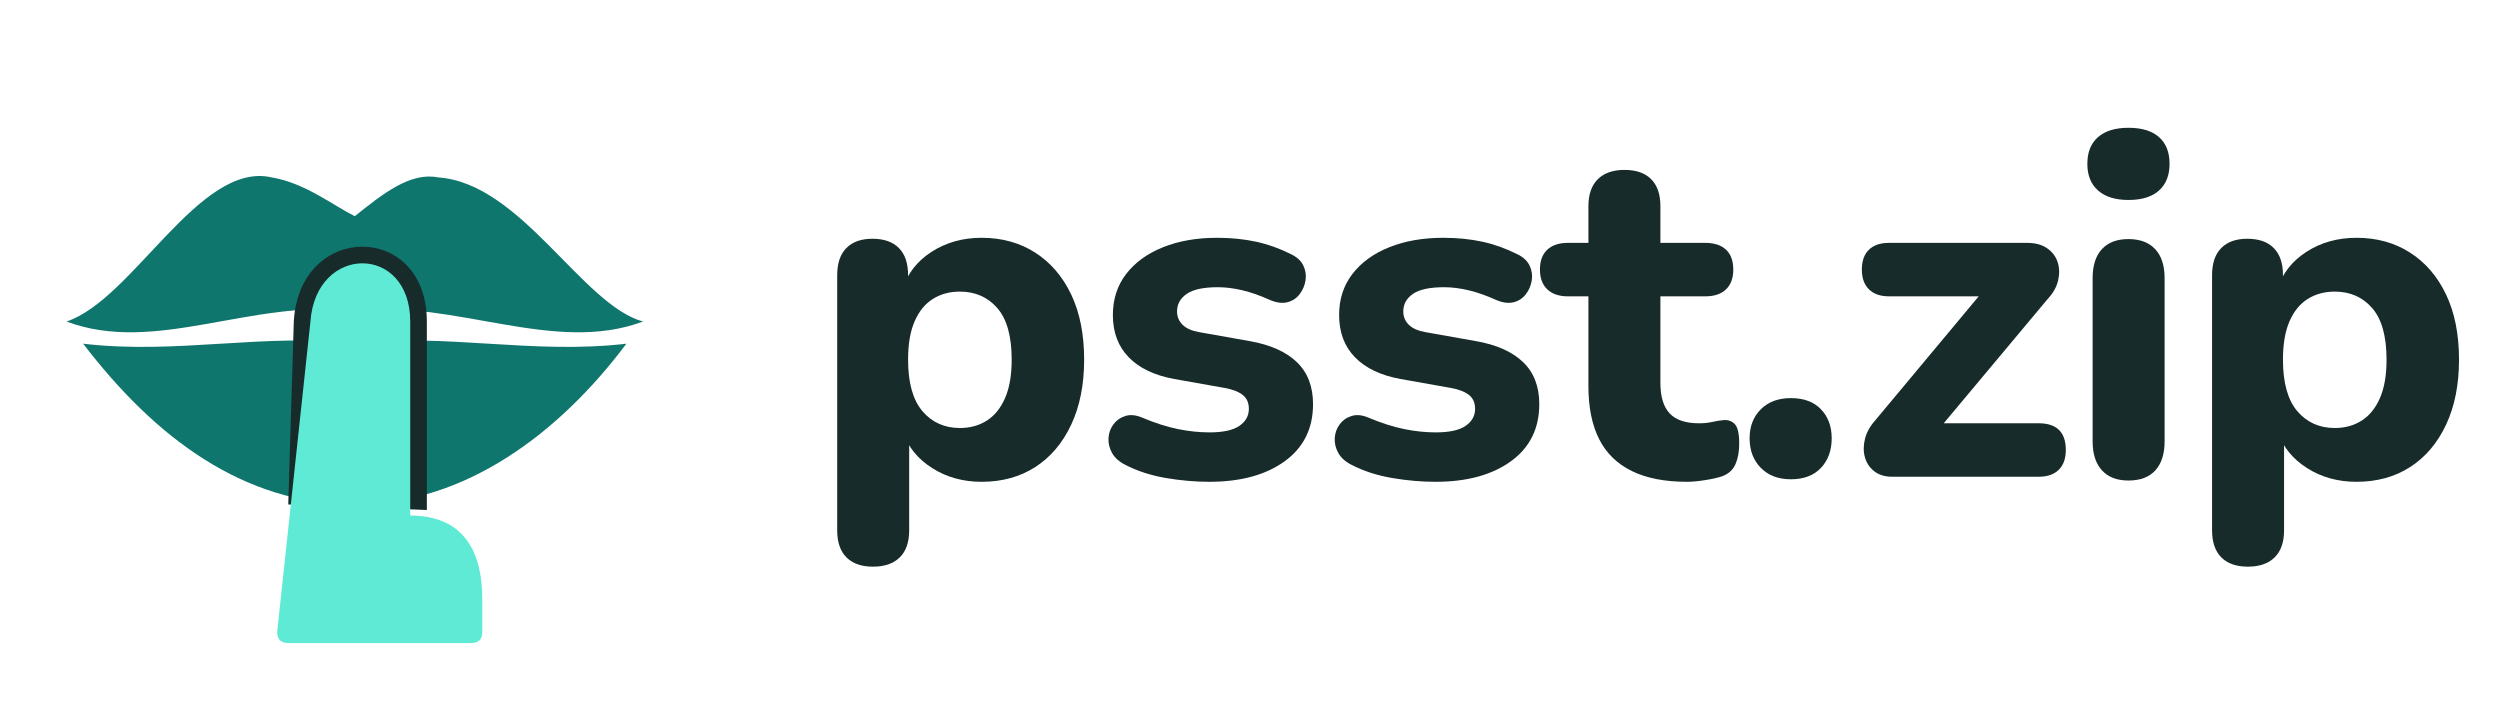
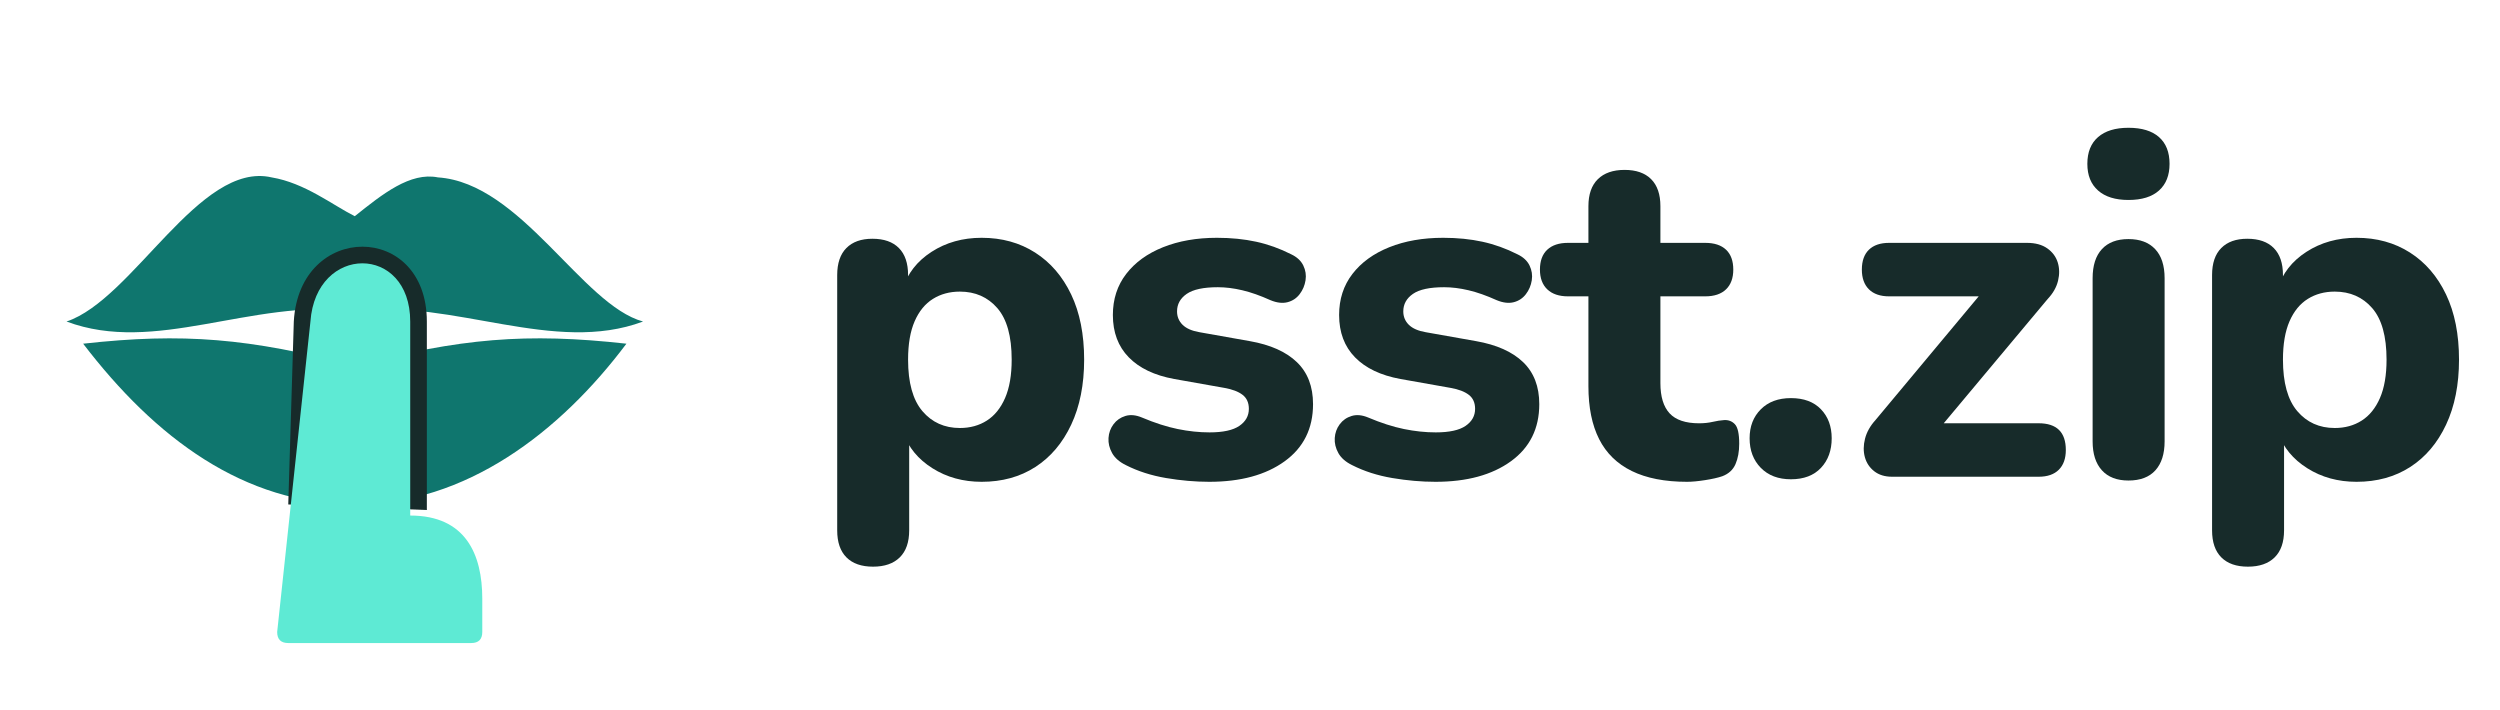
<svg xmlns="http://www.w3.org/2000/svg" viewBox="0 0 450.98 128" fill="none">
  <path fill="#0f766e" d="M12 58C24 54 36 29 49 32C55 33 60 37 64 39C69 35 74 31 79 32C94 33 105 55 116 58C100 64 82 54 64 56C45 54 28 64 12 58Z" />
-   <path fill="#0f766e" d="M15 62C32 64 48 60 64 62C80 60 96 64 113 62C101 78 84 91 64 91C44 91 28 79 15 62Z" />
+   <path fill="#0f766e" d="M15 62C33 60 45 61 64 66C83 61 95 60 113 62C101 78 84 91 64 91C44 91 28 79 15 62Z" />
  <path fill="#172b2a" d="M52 91L53 58C54 40 77 40 77 58V92Z" />
  <path fill="#5eead4" d="M50 114L56 58C57 44 74 44 74 58V93C84 93 87 100 87 108V114Q87 116 85 116H52Q50 116 50 114Z" />
  <g fill="#172b2a">
    <path d="M157.488 102.222Q154.369 102.222 152.697 100.55Q151.024 98.877 151.024 95.672V49.619Q151.024 46.414 152.683 44.742Q154.342 43.069 157.375 43.069Q160.494 43.069 162.152 44.742Q163.811 46.414 163.811 49.619V55.465L162.865 52.077Q164.128 47.96 168.046 45.429Q171.965 42.897 177.081 42.897Q182.558 42.897 186.729 45.563Q190.9 48.229 193.236 53.129Q195.571 58.028 195.571 64.876Q195.571 71.638 193.236 76.61Q190.9 81.582 186.759 84.248Q182.617 86.914 177.081 86.914Q172.078 86.914 168.202 84.466Q164.327 82.018 162.978 78.127H164.01V95.672Q164.01 98.877 162.308 100.55Q160.606 102.222 157.488 102.222ZM173.155 77.208Q175.933 77.208 178.031 75.862Q180.13 74.516 181.314 71.787Q182.499 69.057 182.499 64.876Q182.499 58.562 179.912 55.582Q177.325 52.603 173.155 52.603Q170.404 52.603 168.293 53.919Q166.181 55.236 164.996 57.952Q163.811 60.668 163.811 64.876Q163.811 71.131 166.398 74.17Q168.986 77.208 173.155 77.208Z" />
    <path d="M218.133 86.914Q214.354 86.914 210.347 86.234Q206.34 85.554 203.099 83.905Q201.346 83.045 200.612 81.722Q199.878 80.4 199.966 79.01Q200.055 77.62 200.867 76.531Q201.679 75.442 203.015 75.036Q204.351 74.629 205.996 75.317Q209.49 76.79 212.446 77.394Q215.402 77.999 218.192 77.999Q221.862 77.999 223.573 76.822Q225.284 75.646 225.284 73.755Q225.284 72.1 224.153 71.227Q223.022 70.354 220.868 69.973L211.81 68.366Q206.478 67.388 203.616 64.453Q200.753 61.518 200.753 56.825Q200.753 52.536 203.154 49.418Q205.554 46.3 209.798 44.599Q214.042 42.897 219.53 42.897Q223.368 42.897 226.612 43.607Q229.856 44.316 232.925 45.874Q234.484 46.616 235.105 47.896Q235.726 49.175 235.509 50.565Q235.291 51.955 234.45 53.06Q233.608 54.165 232.259 54.515Q230.909 54.865 229.178 54.15Q226.431 52.909 224.101 52.36Q221.772 51.812 219.697 51.812Q215.806 51.812 214.068 53.018Q212.33 54.225 212.33 56.175Q212.33 57.603 213.332 58.592Q214.334 59.58 216.397 59.93L225.455 61.537Q231.018 62.515 233.939 65.321Q236.861 68.127 236.861 72.905Q236.861 79.506 231.743 83.21Q226.626 86.914 218.133 86.914Z" />
    <path d="M258.945 86.914Q255.166 86.914 251.159 86.234Q247.152 85.554 243.911 83.905Q242.158 83.045 241.424 81.722Q240.69 80.4 240.778 79.01Q240.867 77.62 241.679 76.531Q242.491 75.442 243.827 75.036Q245.163 74.629 246.808 75.317Q250.302 76.79 253.258 77.394Q256.214 77.999 259.004 77.999Q262.674 77.999 264.385 76.822Q266.096 75.646 266.096 73.755Q266.096 72.1 264.965 71.227Q263.834 70.354 261.68 69.973L252.622 68.366Q247.29 67.388 244.428 64.453Q241.565 61.518 241.565 56.825Q241.565 52.536 243.966 49.418Q246.366 46.3 250.61 44.599Q254.854 42.897 260.342 42.897Q264.18 42.897 267.424 43.607Q270.668 44.316 273.737 45.874Q275.296 46.616 275.917 47.896Q276.538 49.175 276.321 50.565Q276.103 51.955 275.262 53.06Q274.42 54.165 273.071 54.515Q271.721 54.865 269.99 54.15Q267.243 52.909 264.913 52.36Q262.584 51.812 260.509 51.812Q256.618 51.812 254.88 53.018Q253.142 54.225 253.142 56.175Q253.142 57.603 254.144 58.592Q255.146 59.58 257.209 59.93L266.267 61.537Q271.83 62.515 274.751 65.321Q277.673 68.127 277.673 72.905Q277.673 79.506 272.555 83.21Q267.438 86.914 258.945 86.914Z" />
    <path d="M304.327 86.914Q298.333 86.914 294.363 84.968Q290.393 83.022 288.466 79.205Q286.538 75.389 286.538 69.675V53.458H282.848Q280.434 53.458 279.113 52.194Q277.793 50.931 277.793 48.635Q277.793 46.279 279.113 45.045Q280.434 43.811 282.848 43.811H286.538V37.198Q286.538 33.993 288.24 32.32Q289.942 30.648 293.061 30.648Q296.18 30.648 297.852 32.32Q299.524 33.993 299.524 37.198V43.811H307.617Q310.058 43.811 311.364 45.045Q312.671 46.279 312.671 48.635Q312.671 50.931 311.364 52.194Q310.058 53.458 307.617 53.458H299.524V69.126Q299.524 72.77 301.182 74.564Q302.84 76.359 306.505 76.359Q307.832 76.359 308.95 76.101Q310.068 75.843 310.982 75.784Q312.176 75.698 312.958 76.523Q313.74 77.348 313.74 80.042Q313.74 82.166 313.074 83.715Q312.407 85.263 310.675 85.914Q309.504 86.312 307.576 86.613Q305.649 86.914 304.327 86.914Z" />
    <path d="M323.063 86.457Q319.654 86.457 317.635 84.395Q315.616 82.333 315.616 79.064Q315.616 75.854 317.635 73.835Q319.654 71.816 323.063 71.816Q326.558 71.816 328.491 73.835Q330.424 75.854 330.424 79.064Q330.424 82.333 328.491 84.395Q326.558 86.457 323.063 86.457Z" />
    <path d="M341.316 86.0Q339.359 86.0 338.095 85.008Q336.832 84.016 336.407 82.47Q335.982 80.924 336.436 79.136Q336.891 77.348 338.337 75.757L359.453 50.447V53.458H340.773Q338.418 53.458 337.141 52.194Q335.864 50.931 335.864 48.635Q335.864 46.279 337.141 45.045Q338.418 43.811 340.773 43.811H365.663Q367.906 43.811 369.312 44.803Q370.718 45.796 371.199 47.341Q371.68 48.887 371.255 50.646Q370.831 52.404 369.384 53.936L347.811 79.73V76.354H367.749Q372.658 76.354 372.658 81.177Q372.658 83.473 371.395 84.736Q370.131 86.0 367.749 86.0Z" />
    <path d="M383.956 86.683Q380.837 86.683 379.165 84.838Q377.492 82.994 377.492 79.623V50.189Q377.492 46.758 379.165 44.943Q380.837 43.128 383.956 43.128Q387.074 43.128 388.776 44.943Q390.478 46.758 390.478 50.189V79.623Q390.478 82.994 388.819 84.838Q387.16 86.683 383.956 86.683ZM383.956 36.073Q380.407 36.073 378.474 34.366Q376.541 32.659 376.541 29.562Q376.541 26.406 378.474 24.729Q380.407 23.051 383.956 23.051Q387.564 23.051 389.467 24.729Q391.37 26.406 391.37 29.562Q391.37 32.659 389.467 34.366Q387.564 36.073 383.956 36.073Z" />
    <path d="M405.504 102.222Q402.385 102.222 400.713 100.55Q399.04 98.877 399.04 95.672V49.619Q399.04 46.414 400.699 44.742Q402.358 43.069 405.391 43.069Q408.51 43.069 410.168 44.742Q411.827 46.414 411.827 49.619V55.465L410.881 52.077Q412.144 47.96 416.062 45.429Q419.981 42.897 425.097 42.897Q430.574 42.897 434.745 45.563Q438.916 48.229 441.252 53.129Q443.587 58.028 443.587 64.876Q443.587 71.638 441.252 76.61Q438.916 81.582 434.775 84.248Q430.633 86.914 425.097 86.914Q420.094 86.914 416.218 84.466Q412.343 82.018 410.994 78.127H412.026V95.672Q412.026 98.877 410.324 100.55Q408.622 102.222 405.504 102.222ZM421.171 77.208Q423.949 77.208 426.047 75.862Q428.146 74.516 429.33 71.787Q430.515 69.057 430.515 64.876Q430.515 58.562 427.928 55.582Q425.341 52.603 421.171 52.603Q418.42 52.603 416.309 53.919Q414.197 55.236 413.012 57.952Q411.827 60.668 411.827 64.876Q411.827 71.131 414.414 74.17Q417.002 77.208 421.171 77.208Z" />
  </g>
</svg>
